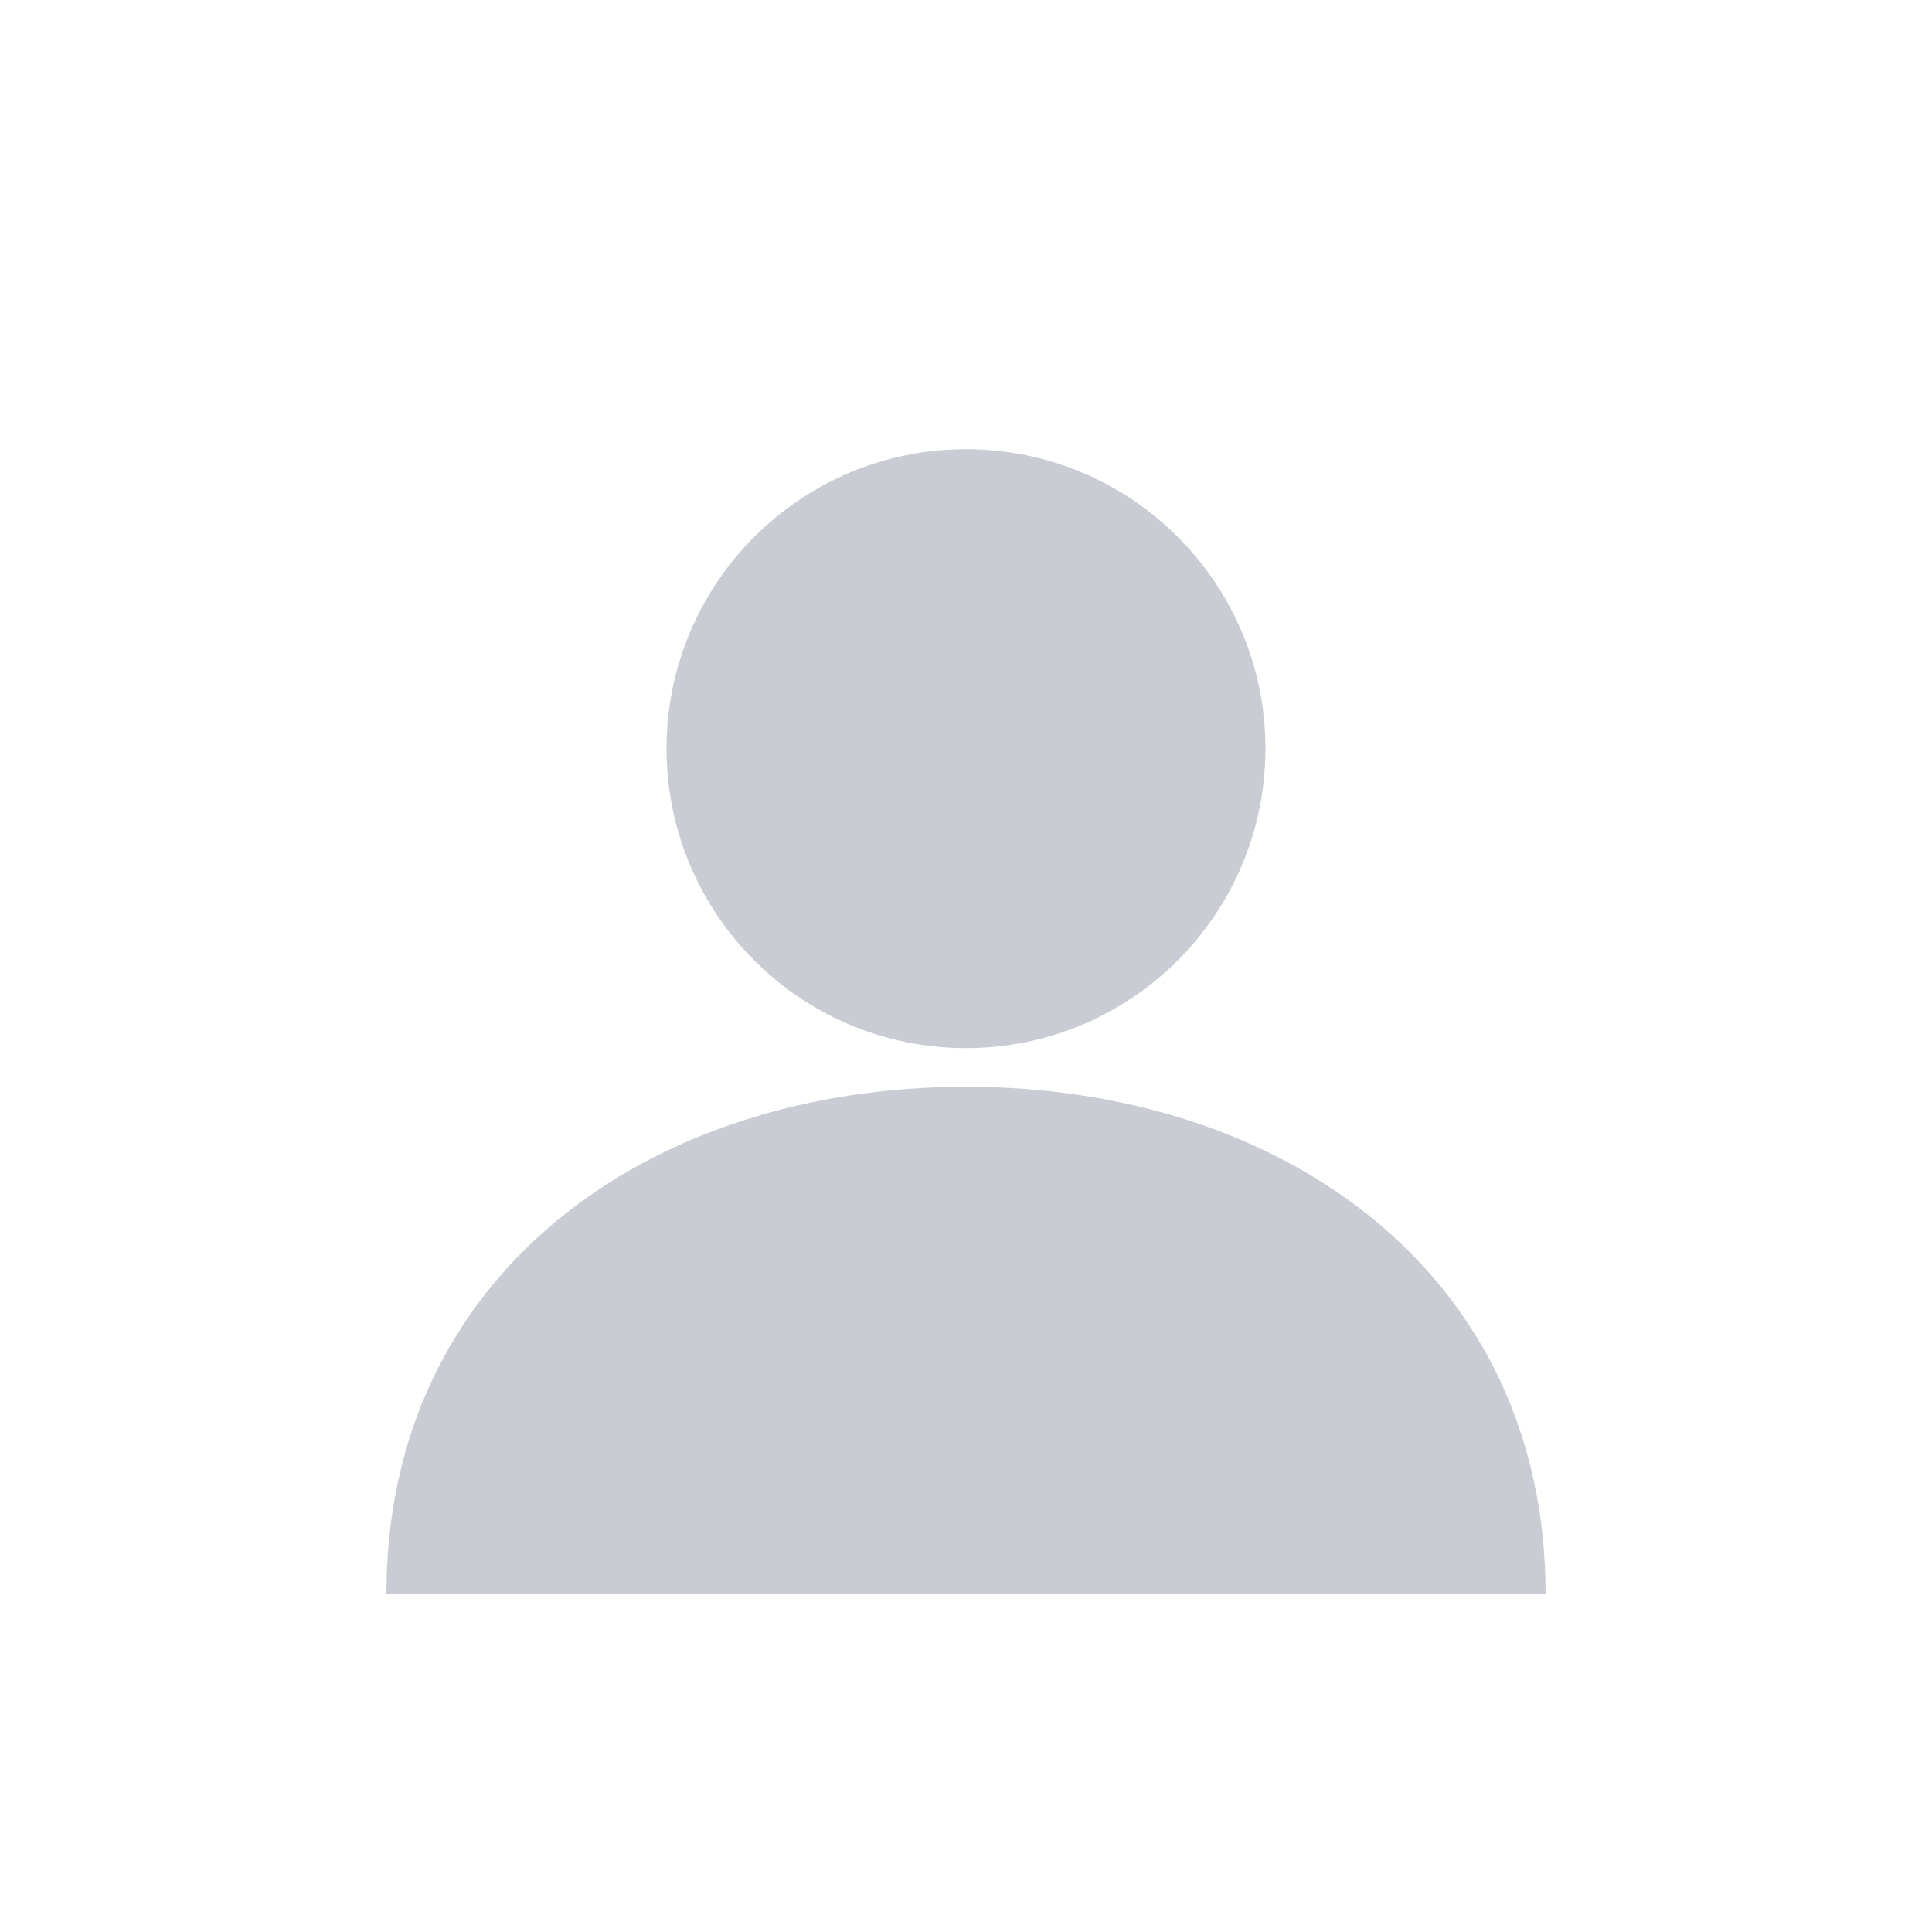
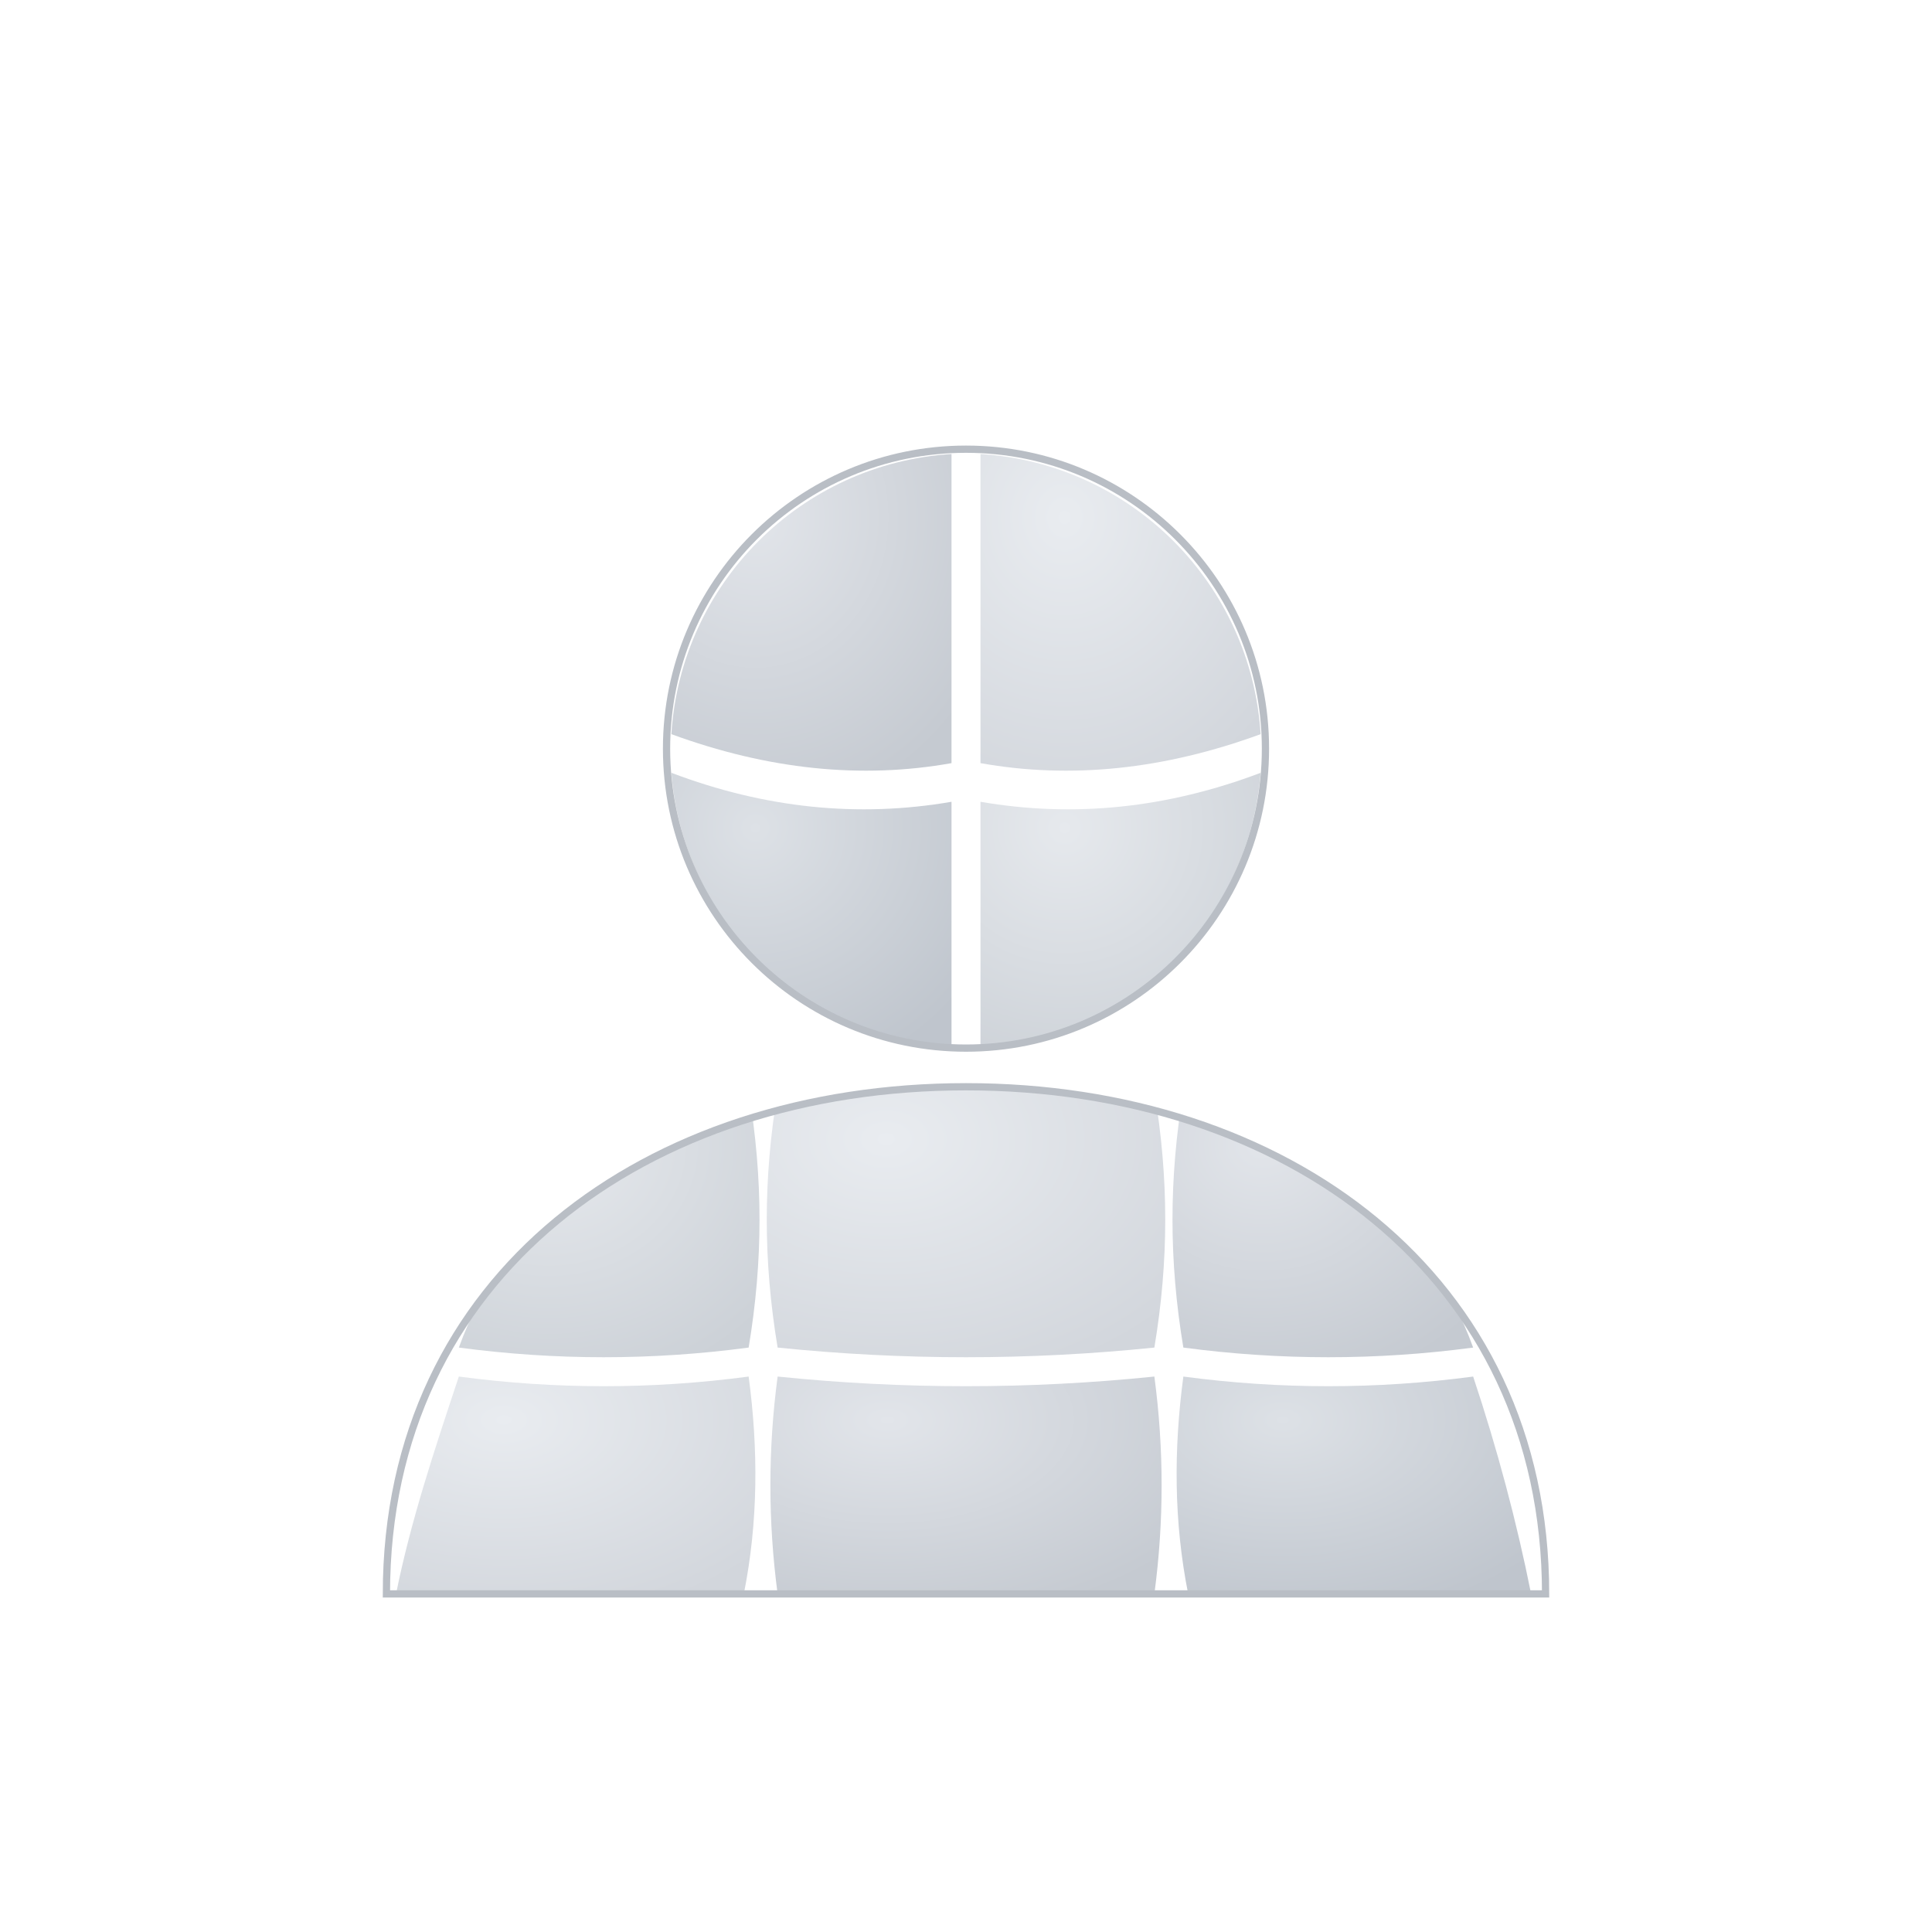
<svg xmlns="http://www.w3.org/2000/svg" width="400" height="400" viewBox="0 0 400 400">
-   <circle cx="200" cy="155" r="62" fill="#c9cdd3" />
-   <path d="M80 330c0-66 54-105 120-105s120 39 120 105z" fill="#c9cdd3" />
+   <defs>
+     <clipPath id="person">
+       <circle cx="200" cy="155" r="62" />
+       <path d="M80 330 C80 264 134 225 200 225 C266 225 320 264 320 330 Z" />
+     </clipPath>
+     <radialGradient id="g1" cx="30%" cy="20%" r="95%">
+       <stop offset="0%" stop-color="#e6e9ed" />
+       <stop offset="100%" stop-color="#ccd1d7" />
+     </radialGradient>
+     <radialGradient id="g2" cx="30%" cy="20%" r="95%">
+       <stop offset="0%" stop-color="#e2e5ea" />
+       <stop offset="100%" stop-color="#c5cad1" />
+     </radialGradient>
+     <radialGradient id="g3" cx="30%" cy="20%" r="95%">
+       <stop offset="0%" stop-color="#dde1e6" />
+       <stop offset="100%" stop-color="#bfc5cd" />
+     </radialGradient>
+     <radialGradient id="g4" cx="30%" cy="20%" r="95%">
+       <stop offset="0%" stop-color="#e9ecf0" />
+       <stop offset="100%" stop-color="#d2d6dc" />
+     </radialGradient>
+   </defs>
+   <g clip-path="url(#person)">
+     <path d="M197 94 A62 62 0 0 0 139 152 Q169 163 197 158 Z" fill="url(#g2)" />
+     <path d="M203 94 A62 62 0 0 1 261 152 Q231 163 203 158 Z" fill="url(#g4)" />
+     <path d="M139 160 A62 62 0 0 0 197 217 L197 166 Q168 171 139 160 Z" fill="url(#g3)" />
+     <path d="M261 160 A62 62 0 0 1 203 217 L203 166 Q232 171 261 160 Z" fill="url(#g1)" />
+     <path d="M95 279 C104 254 128 231 155 226 C158 244 158 261 155 279 Q125 283 95 279 Z" fill="url(#g1)" />
+     <path d="M161 226 C180 224 220 224 239 226 C242 244 242 261 239 279 Q200 283 161 279 C158 261 158 244 161 226 Z" fill="url(#g4)" />
+     <path d="M305 279 C296 254 272 231 245 226 C242 244 242 261 245 279 Q275 283 305 279 Z" fill="url(#g2)" />
+     <path d="M95 285 Q125 289 155 285 C157 300 157 315 154 330 L82 330 C85 315 90 300 95 285 Z" fill="url(#g4)" />
+     <path d="M161 285 Q200 289 239 285 C241 300 241 315 239 330 L161 330 C159 315 159 300 161 285 Z" fill="url(#g2)" />
+     <path d="M305 285 Q275 289 245 285 C243 300 243 315 246 330 L317 330 C314 315 310 300 305 285 Z" fill="url(#g3)" />
+   </g>
+   <g fill="none" stroke="#b9bec5" stroke-width="1.5">
+     <circle cx="200" cy="155" r="62" />
+     <path d="M80 330 C80 264 134 225 200 225 C266 225 320 264 320 330 Z" />
+   </g>
</svg>
